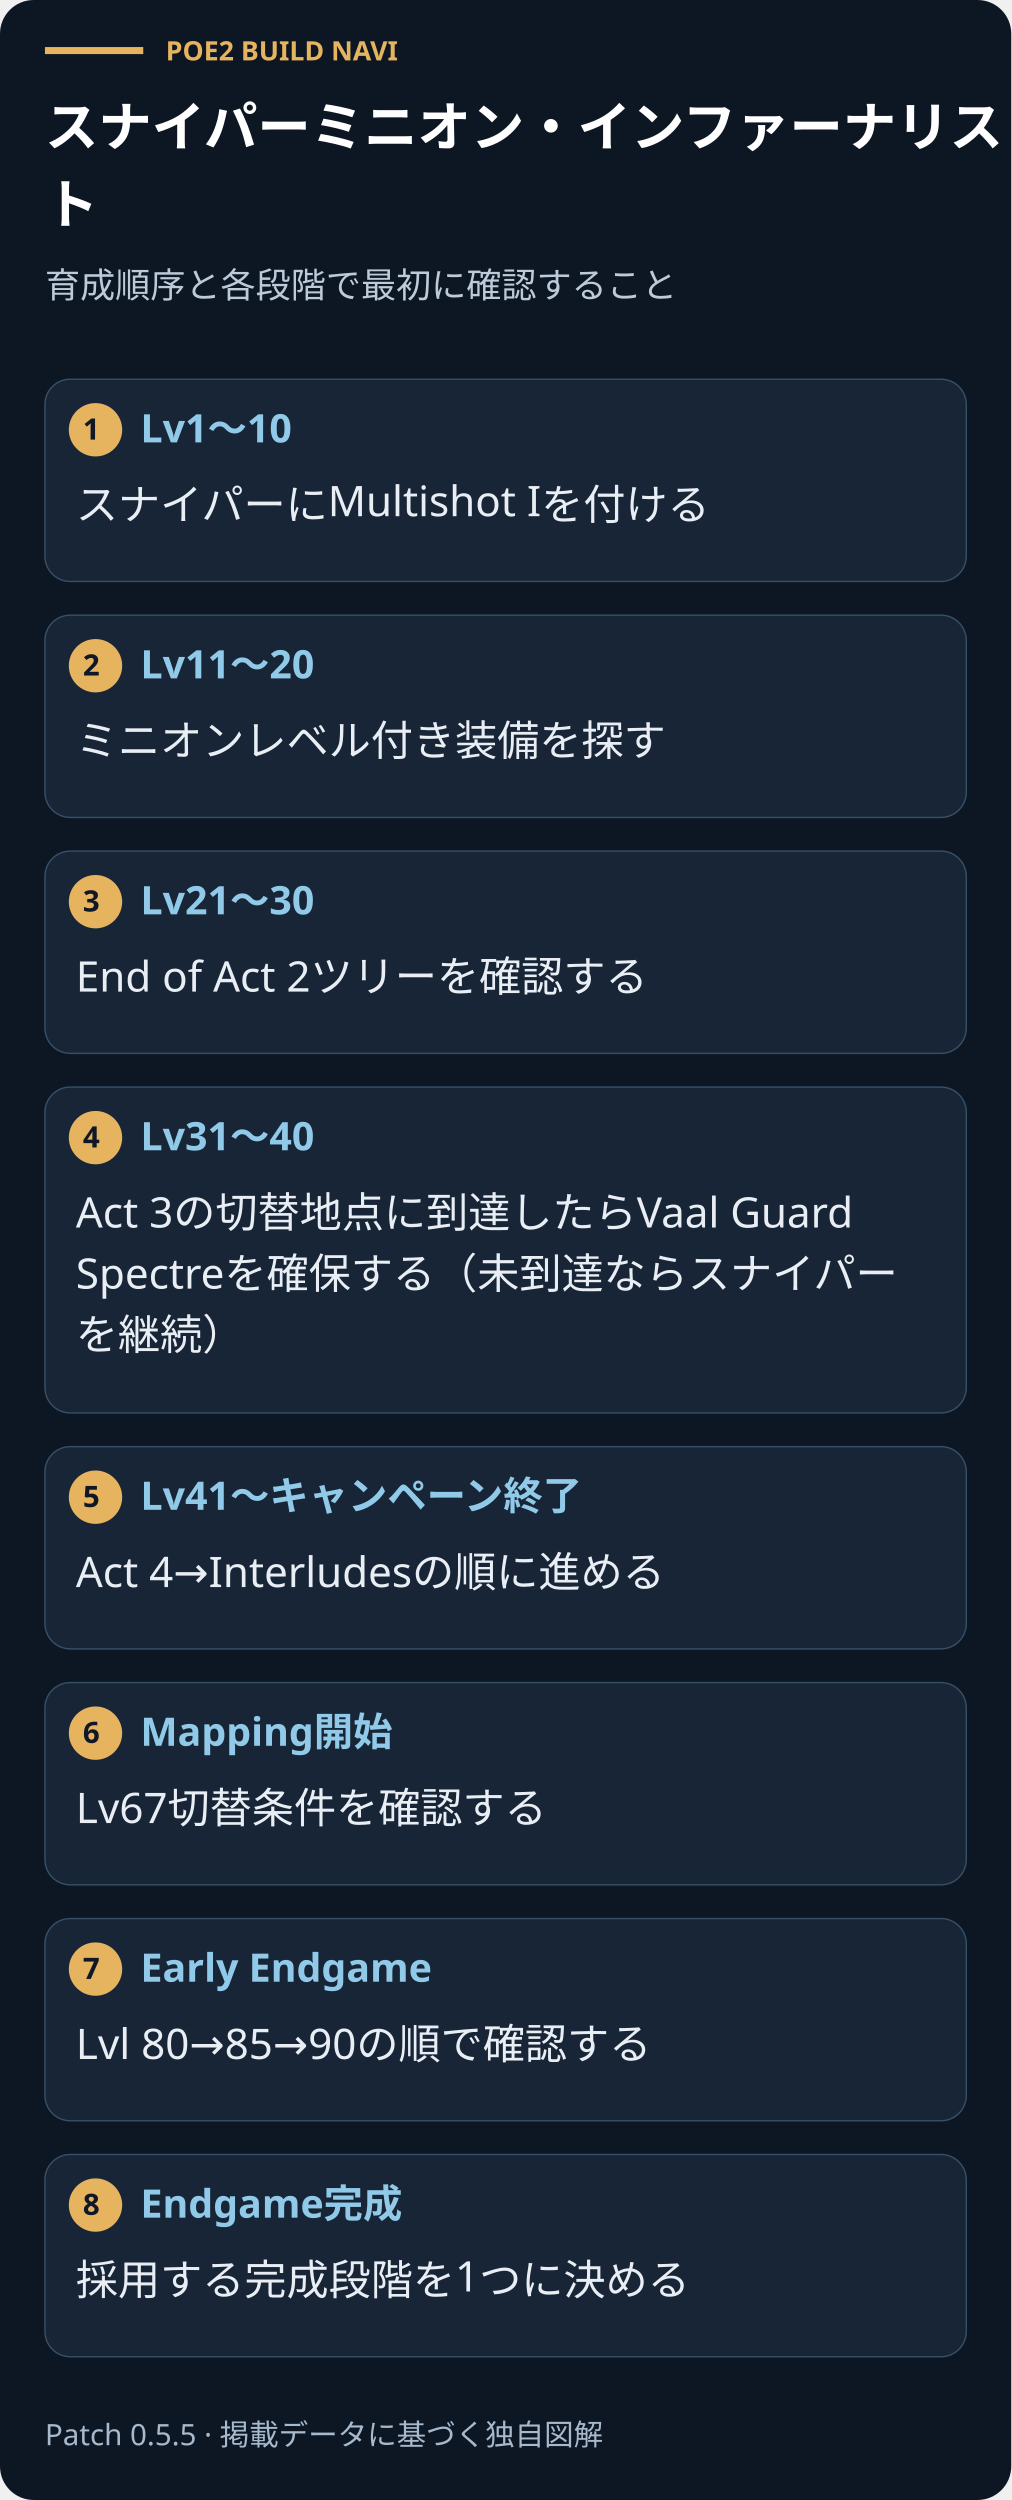
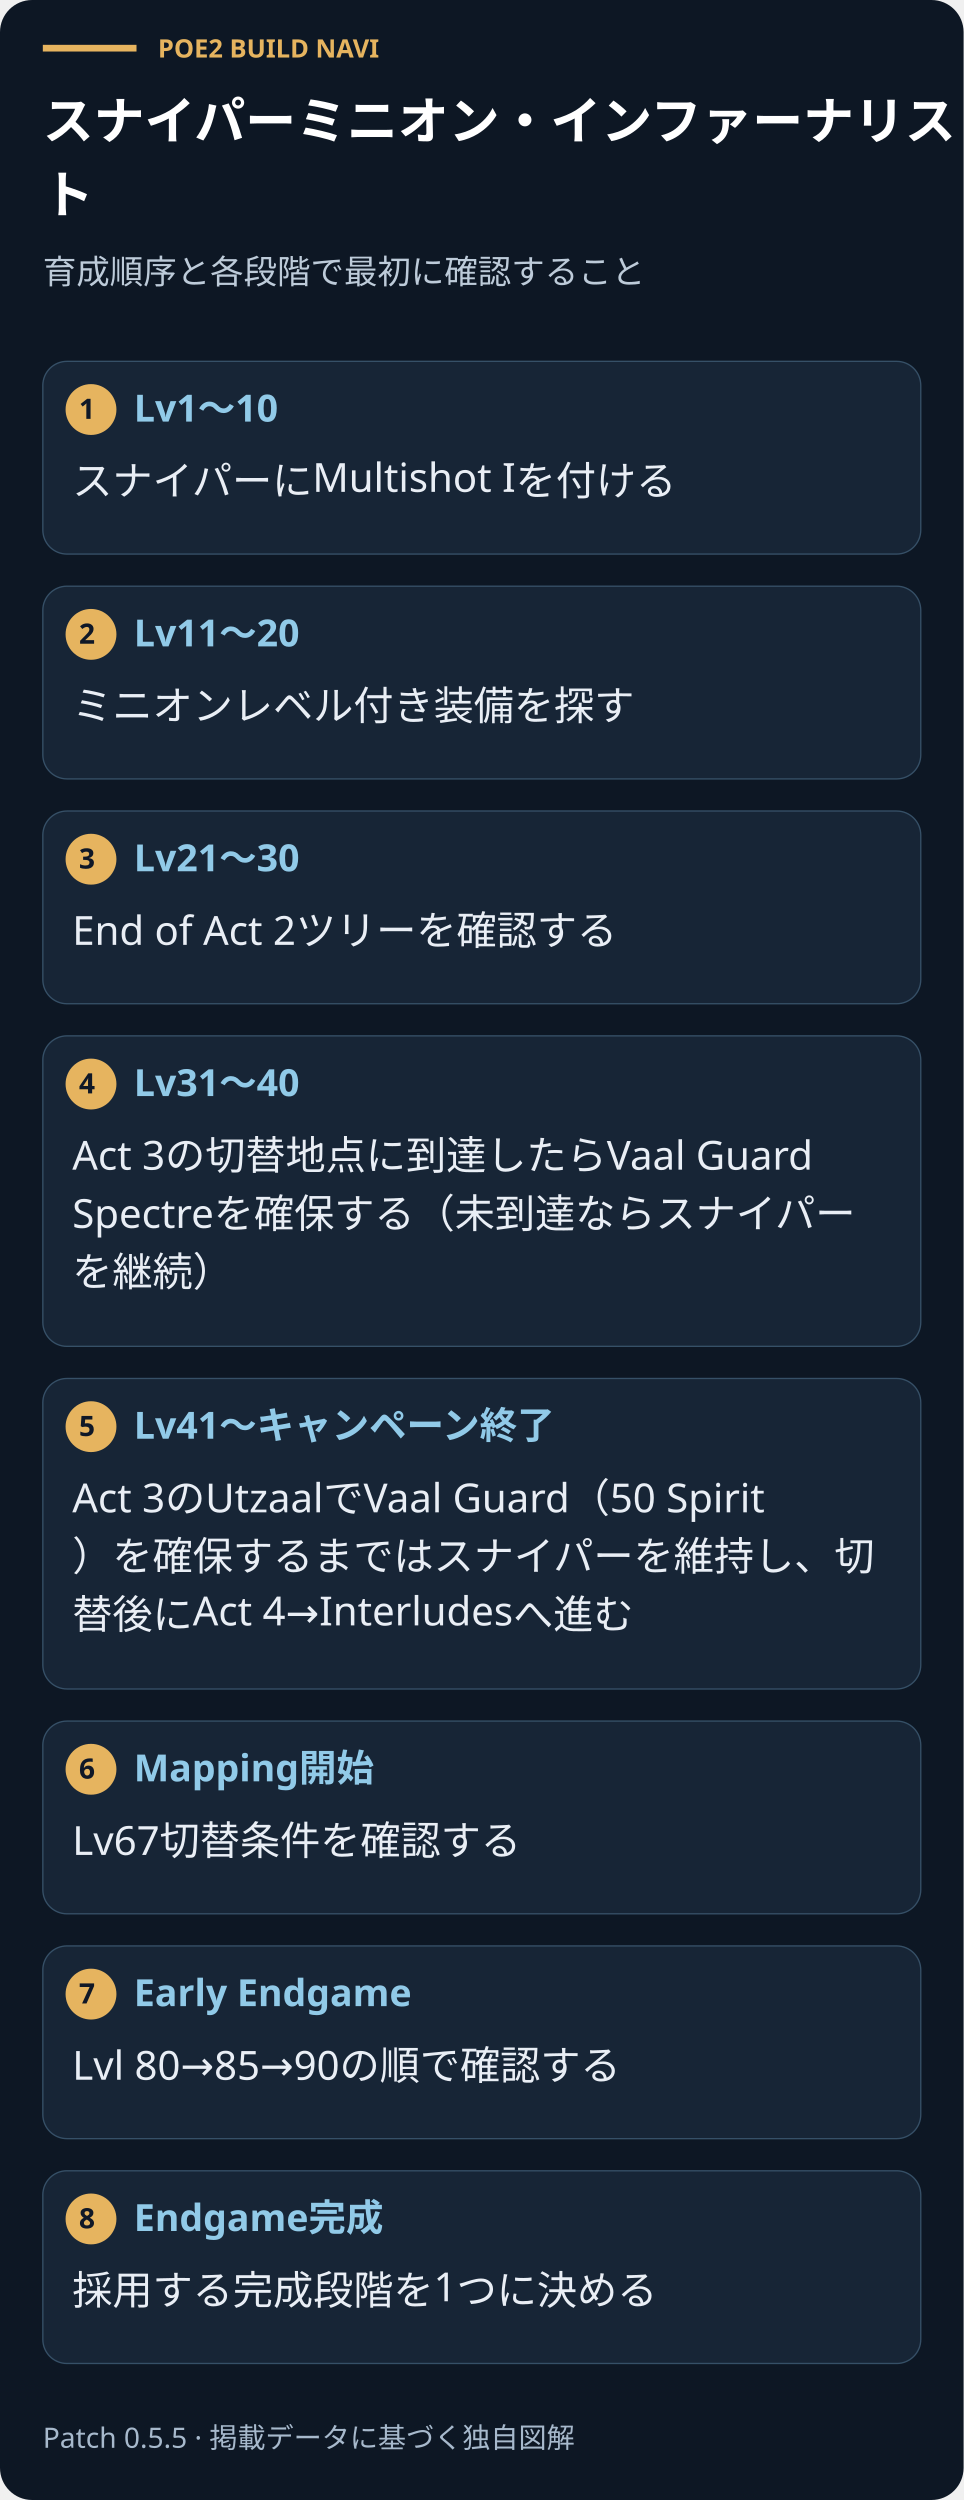
- <svg xmlns="http://www.w3.org/2000/svg" width="720" height="1780" viewBox="0 0 720 1780" role="img" aria-labelledby="title desc">
+ <svg xmlns="http://www.w3.org/2000/svg" width="720" height="1868" viewBox="0 0 720 1868" role="img" aria-labelledby="title desc">
  <g font-family="sans-serif">
-     <rect width="720" height="1780" rx="24" fill="#0d1724" />
+     <rect width="720" height="1868" rx="24" fill="#0d1724" />
    <path d="M32 36h70" stroke="#e6b45f" stroke-width="5" />
    <text x="118" y="43" fill="#e6b45f" font-size="19" font-weight="700">
      <tspan x="118" dy="0">POE2 BUILD NAVI</tspan>
    </text>
    <text x="32" y="104" fill="#ffffff" font-size="38" font-weight="700">
      <tspan x="32" dy="0">スナイパーミニオン・インファーナリス</tspan>
      <tspan x="32" dy="55.1">ト</tspan>
    </text>
    <text x="32" y="212" fill="#bdcbd9" font-size="25" font-weight="400">
      <tspan x="32" dy="0">育成順序と各段階で最初に確認すること</tspan>
    </text>
    <rect x="32" y="270" width="656" height="144" rx="18" fill="#172536" stroke="#365067" />
    <circle cx="68" cy="306" r="19" fill="#e6b45f" />
    <text x="59" y="313" fill="#101827" font-size="21" font-weight="700">
      <tspan x="59" dy="0">1</tspan>
    </text>
    <text x="100" y="315" fill="#91cae8" font-size="28" font-weight="700">
      <tspan x="100" dy="0">Lv1〜10</tspan>
    </text>
    <text x="54" y="370" fill="#e9eef5" font-size="30" font-weight="400">
      <tspan x="54" dy="0">スナイパーにMultishot Iを付ける</tspan>
    </text>
    <rect x="32" y="438" width="656" height="144" rx="18" fill="#172536" stroke="#365067" />
    <circle cx="68" cy="474" r="19" fill="#e6b45f" />
    <text x="59" y="481" fill="#101827" font-size="21" font-weight="700">
      <tspan x="59" dy="0">2</tspan>
    </text>
    <text x="100" y="483" fill="#91cae8" font-size="28" font-weight="700">
      <tspan x="100" dy="0">Lv11〜20</tspan>
    </text>
    <text x="54" y="538" fill="#e9eef5" font-size="30" font-weight="400">
      <tspan x="54" dy="0">ミニオンレベル付き装備を探す</tspan>
    </text>
    <rect x="32" y="606" width="656" height="144" rx="18" fill="#172536" stroke="#365067" />
    <circle cx="68" cy="642" r="19" fill="#e6b45f" />
    <text x="59" y="649" fill="#101827" font-size="21" font-weight="700">
      <tspan x="59" dy="0">3</tspan>
    </text>
    <text x="100" y="651" fill="#91cae8" font-size="28" font-weight="700">
      <tspan x="100" dy="0">Lv21〜30</tspan>
    </text>
    <text x="54" y="706" fill="#e9eef5" font-size="30" font-weight="400">
      <tspan x="54" dy="0">End of Act 2ツリーを確認する</tspan>
    </text>
    <rect x="32" y="774" width="656" height="232" rx="18" fill="#172536" stroke="#365067" />
    <circle cx="68" cy="810" r="19" fill="#e6b45f" />
    <text x="59" y="817" fill="#101827" font-size="21" font-weight="700">
      <tspan x="59" dy="0">4</tspan>
    </text>
    <text x="100" y="819" fill="#91cae8" font-size="28" font-weight="700">
      <tspan x="100" dy="0">Lv31〜40</tspan>
    </text>
    <text x="54" y="874" fill="#e9eef5" font-size="30" font-weight="400">
      <tspan x="54" dy="0">Act 3の切替地点に到達したらVaal Guard </tspan>
      <tspan x="54" dy="43.5">Spectreを確保する（未到達ならスナイパー</tspan>
      <tspan x="54" dy="43.5">を継続）</tspan>
    </text>
-     <rect x="32" y="1030" width="656" height="144" rx="18" fill="#172536" stroke="#365067" />
+     <rect x="32" y="1030" width="656" height="232" rx="18" fill="#172536" stroke="#365067" />
    <circle cx="68" cy="1066" r="19" fill="#e6b45f" />
    <text x="59" y="1073" fill="#101827" font-size="21" font-weight="700">
      <tspan x="59" dy="0">5</tspan>
    </text>
    <text x="100" y="1075" fill="#91cae8" font-size="28" font-weight="700">
      <tspan x="100" dy="0">Lv41〜キャンペーン終了</tspan>
    </text>
    <text x="54" y="1130" fill="#e9eef5" font-size="30" font-weight="400">
-       <tspan x="54" dy="0">Act 4→Interludesの順に進める</tspan>
+       <tspan x="54" dy="0">Act 3のUtzaalでVaal Guard（50 Spirit</tspan>
+       <tspan x="54" dy="43.5">）を確保するまではスナイパーを維持し、切</tspan>
+       <tspan x="54" dy="43.5">替後にAct 4→Interludesへ進む</tspan>
    </text>
-     <rect x="32" y="1198" width="656" height="144" rx="18" fill="#172536" stroke="#365067" />
-     <circle cx="68" cy="1234" r="19" fill="#e6b45f" />
-     <text x="59" y="1241" fill="#101827" font-size="21" font-weight="700">
+     <rect x="32" y="1286" width="656" height="144" rx="18" fill="#172536" stroke="#365067" />
+     <circle cx="68" cy="1322" r="19" fill="#e6b45f" />
+     <text x="59" y="1329" fill="#101827" font-size="21" font-weight="700">
      <tspan x="59" dy="0">6</tspan>
    </text>
-     <text x="100" y="1243" fill="#91cae8" font-size="28" font-weight="700">
+     <text x="100" y="1331" fill="#91cae8" font-size="28" font-weight="700">
      <tspan x="100" dy="0">Mapping開始</tspan>
    </text>
-     <text x="54" y="1298" fill="#e9eef5" font-size="30" font-weight="400">
+     <text x="54" y="1386" fill="#e9eef5" font-size="30" font-weight="400">
      <tspan x="54" dy="0">Lv67切替条件を確認する</tspan>
    </text>
-     <rect x="32" y="1366" width="656" height="144" rx="18" fill="#172536" stroke="#365067" />
-     <circle cx="68" cy="1402" r="19" fill="#e6b45f" />
-     <text x="59" y="1409" fill="#101827" font-size="21" font-weight="700">
+     <rect x="32" y="1454" width="656" height="144" rx="18" fill="#172536" stroke="#365067" />
+     <circle cx="68" cy="1490" r="19" fill="#e6b45f" />
+     <text x="59" y="1497" fill="#101827" font-size="21" font-weight="700">
      <tspan x="59" dy="0">7</tspan>
    </text>
-     <text x="100" y="1411" fill="#91cae8" font-size="28" font-weight="700">
+     <text x="100" y="1499" fill="#91cae8" font-size="28" font-weight="700">
      <tspan x="100" dy="0">Early Endgame</tspan>
    </text>
-     <text x="54" y="1466" fill="#e9eef5" font-size="30" font-weight="400">
+     <text x="54" y="1554" fill="#e9eef5" font-size="30" font-weight="400">
      <tspan x="54" dy="0">Lvl 80→85→90の順で確認する</tspan>
    </text>
-     <rect x="32" y="1534" width="656" height="144" rx="18" fill="#172536" stroke="#365067" />
-     <circle cx="68" cy="1570" r="19" fill="#e6b45f" />
-     <text x="59" y="1577" fill="#101827" font-size="21" font-weight="700">
+     <rect x="32" y="1622" width="656" height="144" rx="18" fill="#172536" stroke="#365067" />
+     <circle cx="68" cy="1658" r="19" fill="#e6b45f" />
+     <text x="59" y="1665" fill="#101827" font-size="21" font-weight="700">
      <tspan x="59" dy="0">8</tspan>
    </text>
-     <text x="100" y="1579" fill="#91cae8" font-size="28" font-weight="700">
+     <text x="100" y="1667" fill="#91cae8" font-size="28" font-weight="700">
      <tspan x="100" dy="0">Endgame完成</tspan>
    </text>
-     <text x="54" y="1634" fill="#e9eef5" font-size="30" font-weight="400">
+     <text x="54" y="1722" fill="#e9eef5" font-size="30" font-weight="400">
      <tspan x="54" dy="0">採用する完成段階を1つに決める</tspan>
    </text>
-     <text x="32" y="1741" fill="#a7b9cc" font-size="21" font-weight="400">
+     <text x="32" y="1829" fill="#a7b9cc" font-size="21" font-weight="400">
      <tspan x="32" dy="0">Patch 0.5.5 · 掲載データに基づく独自図解</tspan>
    </text>
  </g>
</svg>
